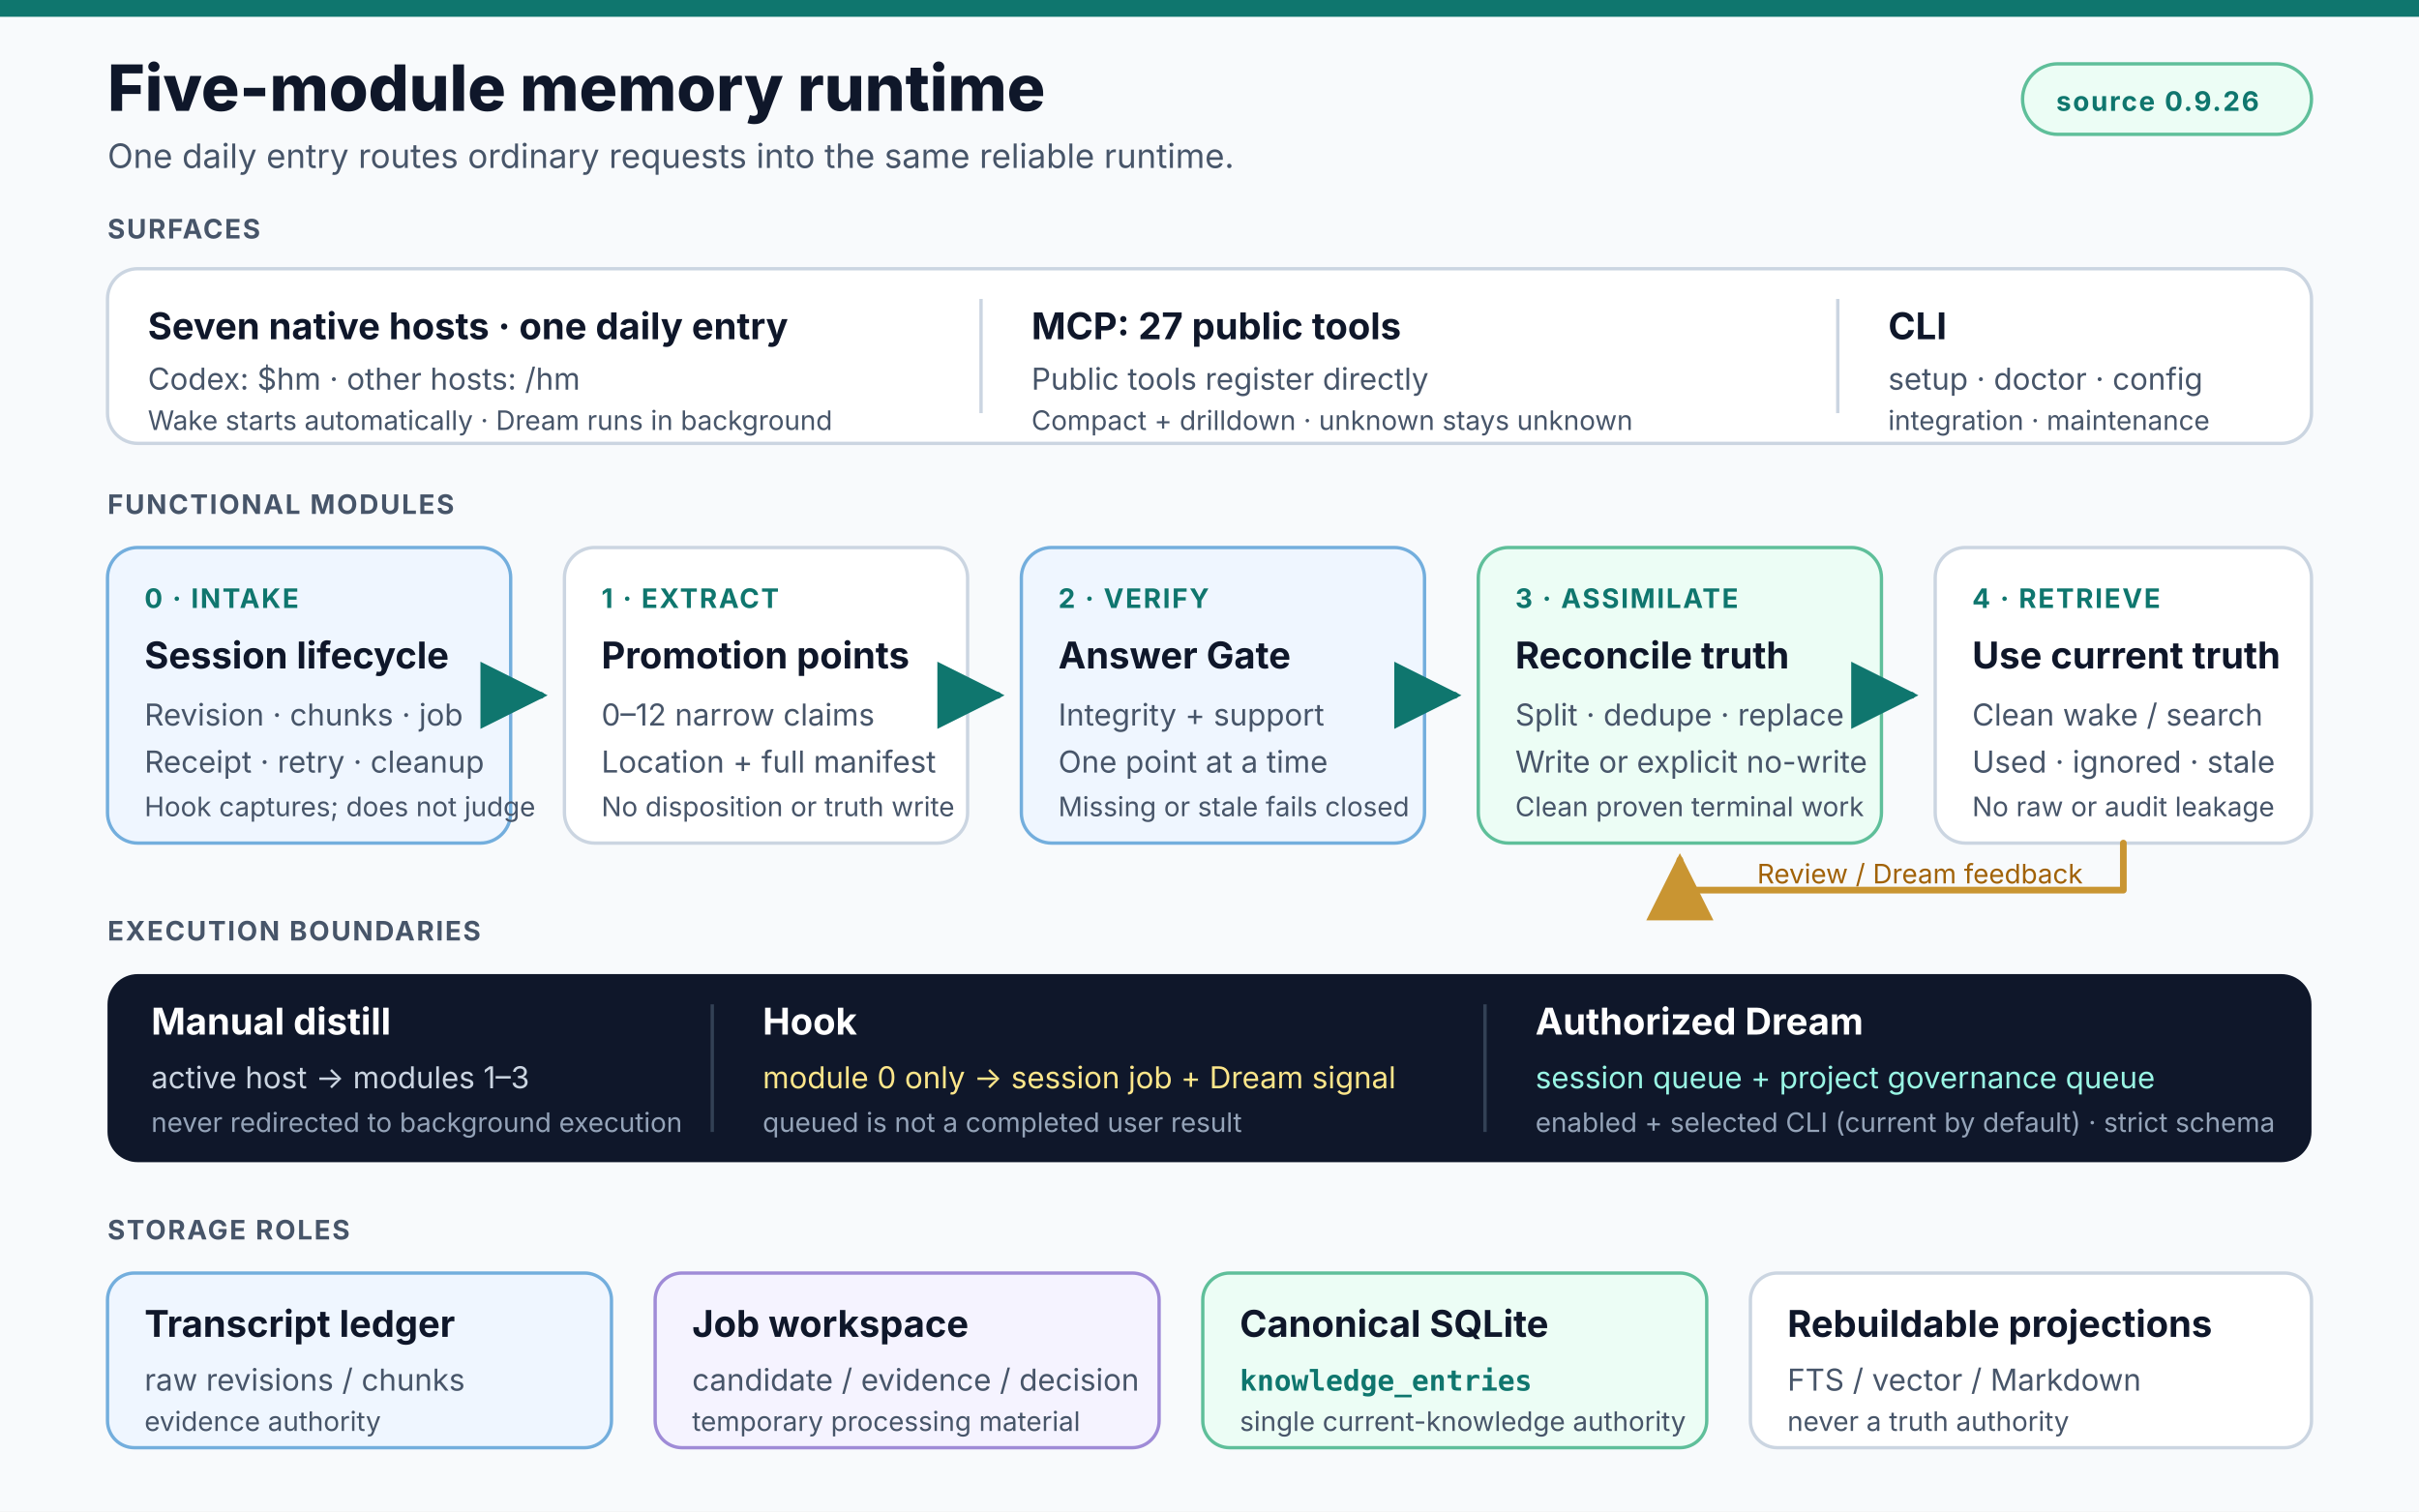
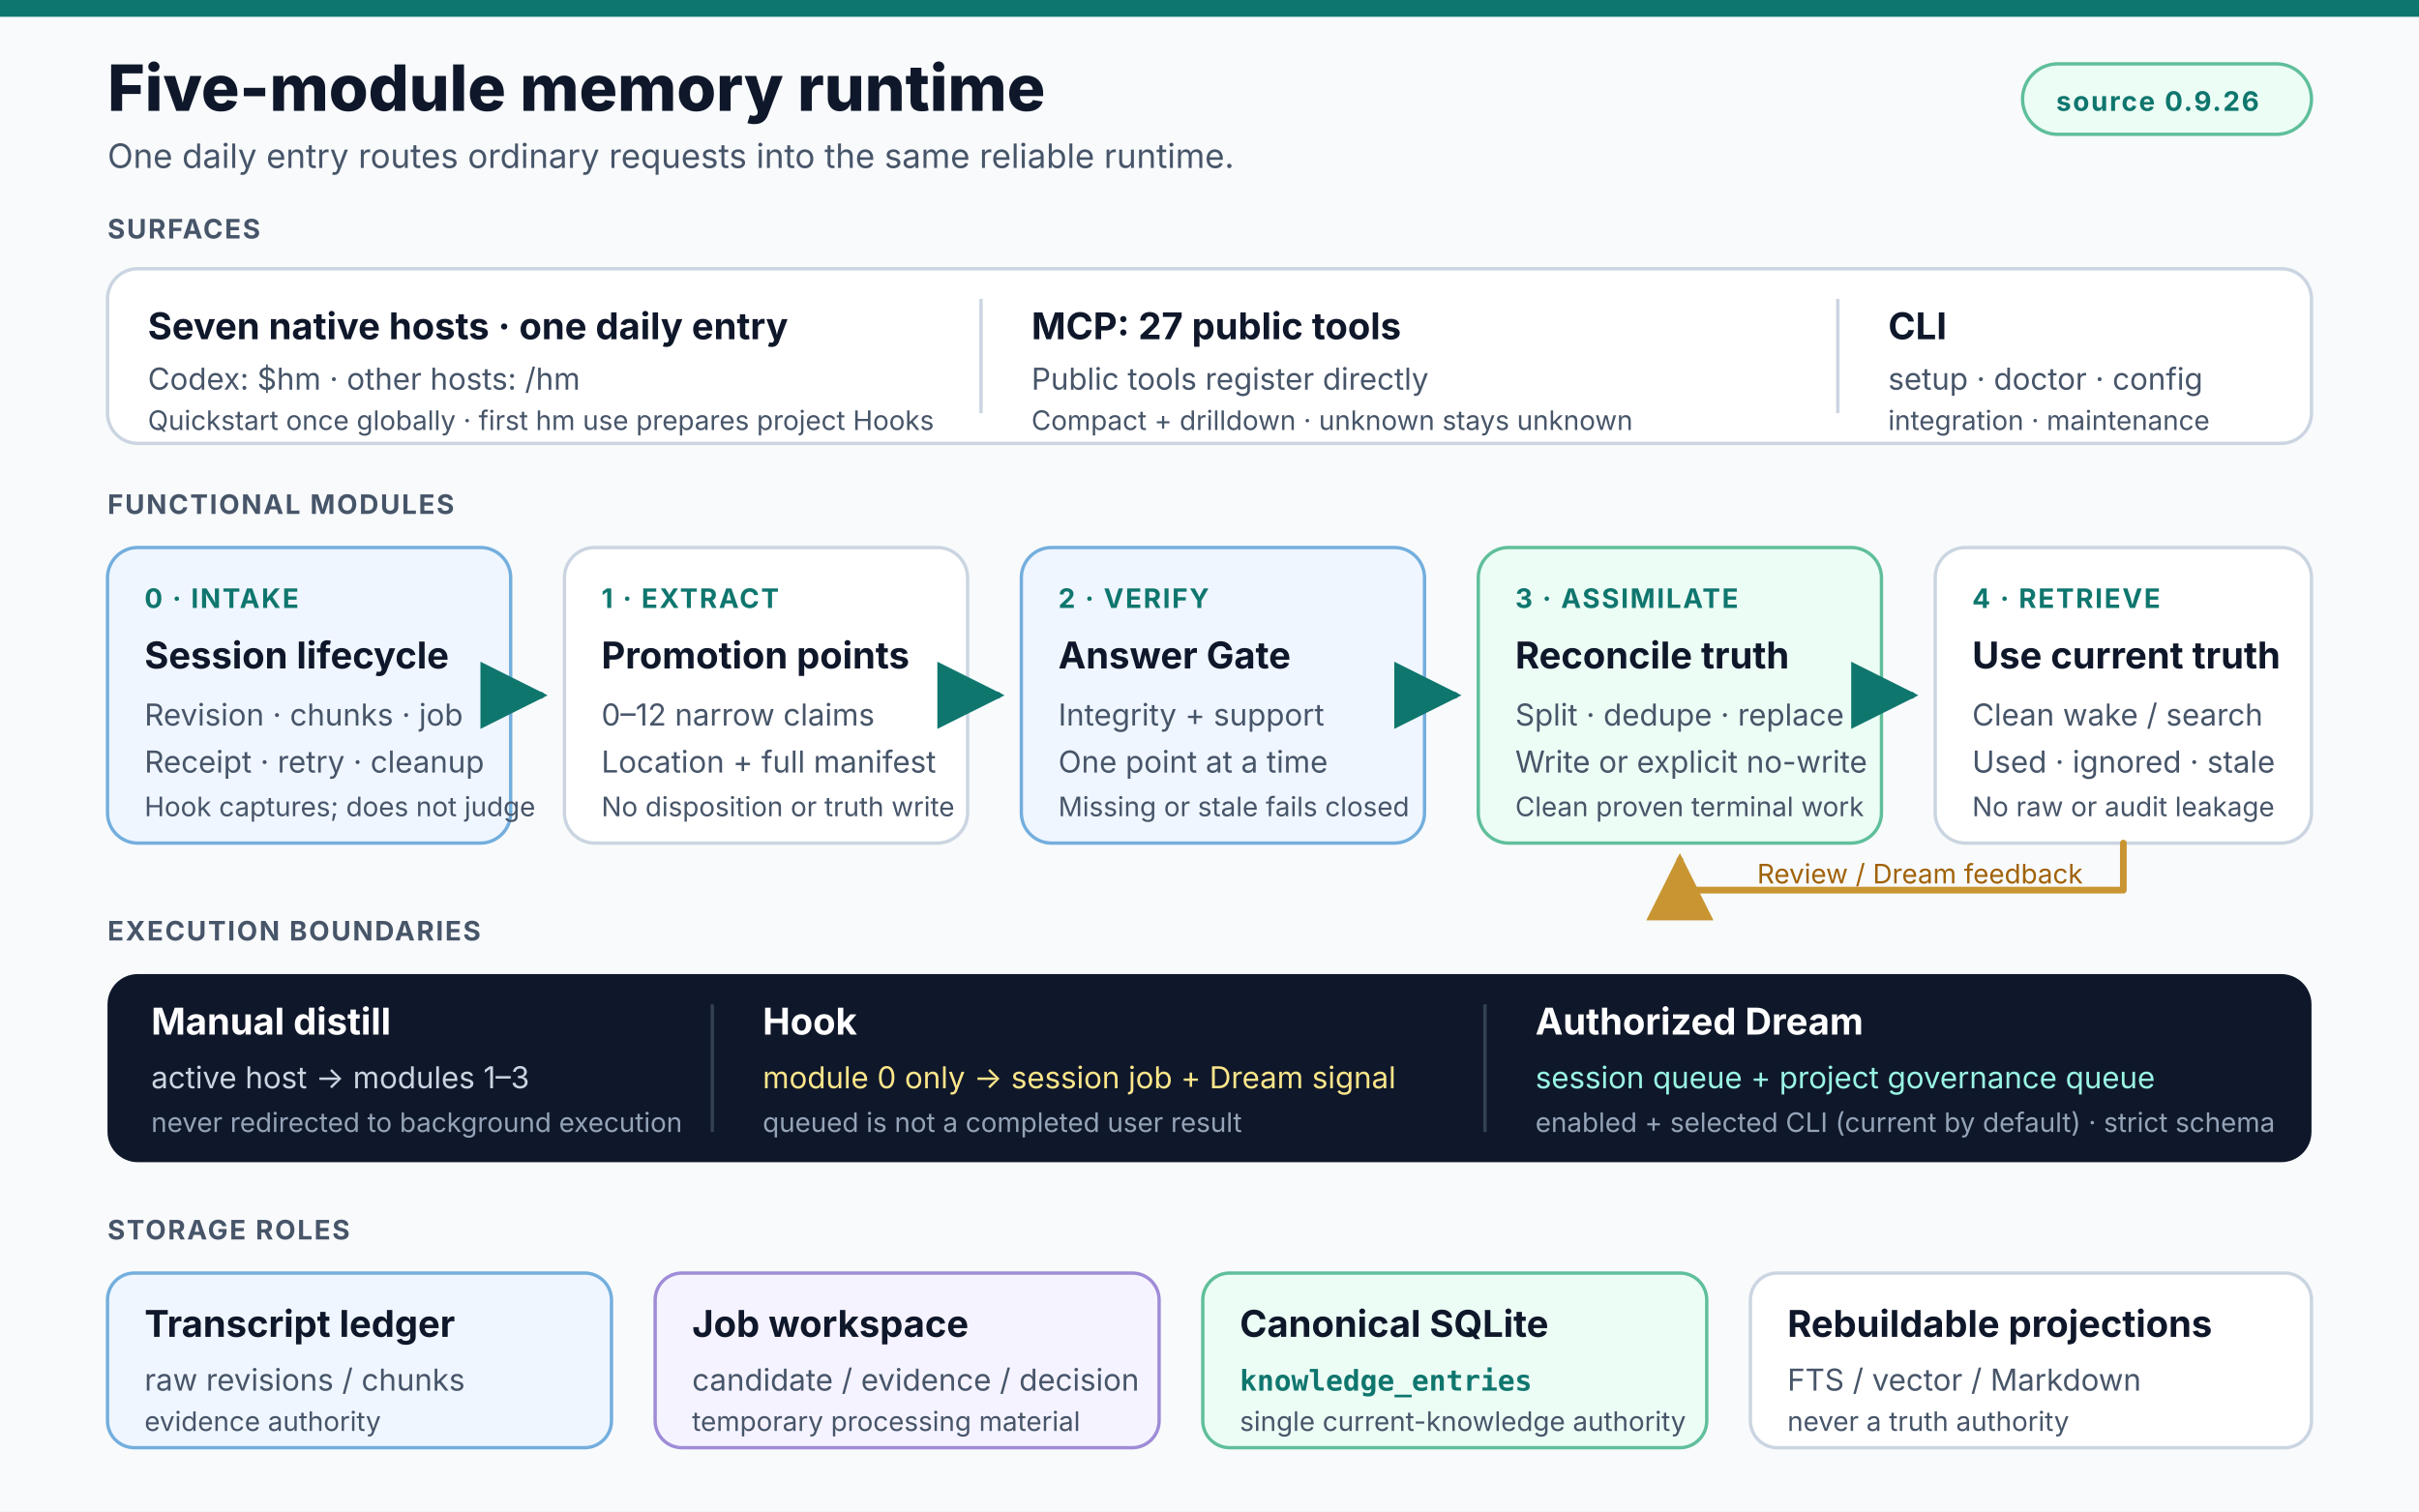
<svg xmlns="http://www.w3.org/2000/svg" width="1440" height="900" viewBox="0 0 1440 900" role="img" aria-labelledby="title desc">
  <defs>
    <style>
      text{font-family:Inter,ui-sans-serif,system-ui,-apple-system,"Segoe UI",sans-serif}
      .bg{fill:#f8fafc}.ink{fill:#0f172a}.muted{fill:#475569}.teal{fill:#0f766e}.gold{fill:#c99532}
      .card{fill:#fff;stroke:#cbd5e1;stroke-width:2}.source{fill:#eff6ff;stroke:#73aedd;stroke-width:2}
      .soft{fill:#ecfdf5;stroke:#5fbf9a;stroke-width:2}.warm{fill:#fff7ed;stroke:#d99a45;stroke-width:2}
      .violet{fill:#f5f3ff;stroke:#9f8bd7;stroke-width:2}.dark{fill:#0f172a}
      .title{font-size:38px;font-weight:760}.subtitle{font-size:20px}.eyebrow{font-size:16px;font-weight:750;letter-spacing:1px}
      .heading{font-size:22px;font-weight:750}.body{font-size:18px}.small{font-size:16px}.code{font:650 17px "Cascadia Mono",Consolas,monospace}
      .line{fill:none;stroke:#0f766e;stroke-width:4;stroke-linecap:round;stroke-linejoin:round;marker-end:url(#arrow)}
      .feedback{fill:none;stroke:#c99532;stroke-width:4;stroke-linecap:round;stroke-linejoin:round;marker-end:url(#goldArrow)}
      .dash{fill:none;stroke:#64748b;stroke-width:3;stroke-dasharray:8 7;stroke-linecap:round;stroke-linejoin:round;marker-end:url(#grayArrow)}
    </style>
    <marker id="arrow" markerWidth="12" markerHeight="12" refX="10" refY="6" orient="auto">
      <path d="M1 1l10 5-10 5z" fill="#0f766e" />
    </marker>
    <marker id="goldArrow" markerWidth="12" markerHeight="12" refX="10" refY="6" orient="auto">
      <path d="M1 1l10 5-10 5z" fill="#c99532" />
    </marker>
    <marker id="grayArrow" markerWidth="12" markerHeight="12" refX="10" refY="6" orient="auto">
      <path d="M1 1l10 5-10 5z" fill="#64748b" />
    </marker>
  </defs>
  <rect class="bg" width="1440" height="900" />
  <rect class="teal" width="1440" height="10" />
  <text x="64" y="66" class="title ink">Five-module memory runtime</text>
  <text x="64" y="100" class="subtitle muted">One daily entry routes ordinary requests into the same reliable runtime.</text>
  <g transform="translate(1204 38)">
    <rect class="soft" width="172" height="42" rx="21" />
    <text x="20" y="28" class="eyebrow teal">source 0.9.26</text>
  </g>
  <text x="64" y="142" class="eyebrow muted">SURFACES</text>
  <g transform="translate(64 160)">
    <rect class="card" width="1312" height="104" rx="18" />
    <g transform="translate(24 18)">
      <text x="0" y="24" class="heading ink">Seven native hosts · one daily entry</text>
      <text x="0" y="54" class="body muted">Codex: $hm · other hosts: /hm</text>
-       <text x="0" y="78" class="small muted">Wake starts automatically · Dream runs in background</text>
+       <text x="0" y="78" class="small muted">Quickstart once globally · first hm use prepares project Hooks</text>
    </g>
    <line x1="520" y1="18" x2="520" y2="86" stroke="#cbd5e1" stroke-width="2" />
    <g transform="translate(550 18)">
      <text x="0" y="24" class="heading ink">MCP: 27 public tools</text>
      <text x="0" y="54" class="body muted">Public tools register directly</text>
      <text x="0" y="78" class="small muted">Compact + drilldown · unknown stays unknown</text>
    </g>
    <line x1="1030" y1="18" x2="1030" y2="86" stroke="#cbd5e1" stroke-width="2" />
    <g transform="translate(1060 18)">
      <text x="0" y="24" class="heading ink">CLI</text>
      <text x="0" y="54" class="body muted">setup · doctor · config</text>
      <text x="0" y="78" class="small muted">integration · maintenance</text>
    </g>
  </g>
  <text x="64" y="306" class="eyebrow muted">FUNCTIONAL MODULES</text>
  <g transform="translate(64 326)">
    <rect class="source" width="240" height="176" rx="18" />
    <text x="22" y="36" class="eyebrow teal">0 · INTAKE</text>
    <text x="22" y="72" class="heading ink">Session lifecycle</text>
    <text x="22" y="106" class="body muted">Revision · chunks · job</text>
    <text x="22" y="134" class="body muted">Receipt · retry · cleanup</text>
    <text x="22" y="160" class="small muted">Hook captures; does not judge</text>
  </g>
  <path class="line" d="M304 414h18" />
  <g transform="translate(336 326)">
    <rect class="card" width="240" height="176" rx="18" />
    <text x="22" y="36" class="eyebrow teal">1 · EXTRACT</text>
    <text x="22" y="72" class="heading ink">Promotion points</text>
    <text x="22" y="106" class="body muted">0–12 narrow claims</text>
    <text x="22" y="134" class="body muted">Location + full manifest</text>
    <text x="22" y="160" class="small muted">No disposition or truth write</text>
  </g>
  <path class="line" d="M576 414h18" />
  <g transform="translate(608 326)">
    <rect class="source" width="240" height="176" rx="18" />
    <text x="22" y="36" class="eyebrow teal">2 · VERIFY</text>
    <text x="22" y="72" class="heading ink">Answer Gate</text>
    <text x="22" y="106" class="body muted">Integrity + support</text>
    <text x="22" y="134" class="body muted">One point at a time</text>
    <text x="22" y="160" class="small muted">Missing or stale fails closed</text>
  </g>
  <path class="line" d="M848 414h18" />
  <g transform="translate(880 326)">
    <rect class="soft" width="240" height="176" rx="18" />
    <text x="22" y="36" class="eyebrow teal">3 · ASSIMILATE</text>
    <text x="22" y="72" class="heading ink">Reconcile truth</text>
    <text x="22" y="106" class="body muted">Split · dedupe · replace</text>
    <text x="22" y="134" class="body muted">Write or explicit no-write</text>
    <text x="22" y="160" class="small muted">Clean proven terminal work</text>
  </g>
  <path class="line" d="M1120 414h18" />
  <g transform="translate(1152 326)">
    <rect class="card" width="224" height="176" rx="18" />
    <text x="22" y="36" class="eyebrow teal">4 · RETRIEVE</text>
    <text x="22" y="72" class="heading ink">Use current truth</text>
    <text x="22" y="106" class="body muted">Clean wake / search</text>
    <text x="22" y="134" class="body muted">Used · ignored · stale</text>
    <text x="22" y="160" class="small muted">No raw or audit leakage</text>
  </g>
  <path class="feedback" d="M1264 502v28H1000v-18" />
  <text x="1046" y="526" class="small" fill="#a16207">Review / Dream feedback</text>
  <text x="64" y="560" class="eyebrow muted">EXECUTION BOUNDARIES</text>
  <g transform="translate(64 580)">
    <rect class="dark" width="1312" height="112" rx="18" />
    <text x="26" y="36" class="heading" fill="#fff">Manual distill</text>
    <text x="26" y="68" class="body" fill="#cbd5e1">active host → modules 1–3</text>
    <text x="26" y="94" class="small" fill="#94a3b8">never redirected to background execution</text>
    <line x1="360" y1="18" x2="360" y2="94" stroke="#334155" stroke-width="2" />
    <text x="390" y="36" class="heading" fill="#fff">Hook</text>
    <text x="390" y="68" class="body" fill="#fde68a">module 0 only → session job + Dream signal</text>
    <text x="390" y="94" class="small" fill="#94a3b8">queued is not a completed user result</text>
    <line x1="820" y1="18" x2="820" y2="94" stroke="#334155" stroke-width="2" />
    <text x="850" y="36" class="heading" fill="#fff">Authorized Dream</text>
    <text x="850" y="68" class="body" fill="#99f6e4">session queue + project governance queue</text>
    <text x="850" y="94" class="small" fill="#94a3b8">enabled + selected CLI (current by default) · strict schema</text>
  </g>
  <text x="64" y="738" class="eyebrow muted">STORAGE ROLES</text>
  <g transform="translate(64 758)">
    <rect class="source" width="300" height="104" rx="16" />
    <text x="22" y="38" class="heading ink">Transcript ledger</text>
    <text x="22" y="70" class="body muted">raw revisions / chunks</text>
    <text x="22" y="94" class="small muted">evidence authority</text>
  </g>
  <g transform="translate(390 758)">
    <rect class="violet" width="300" height="104" rx="16" />
    <text x="22" y="38" class="heading ink">Job workspace</text>
    <text x="22" y="70" class="body muted">candidate / evidence / decision</text>
    <text x="22" y="94" class="small muted">temporary processing material</text>
  </g>
  <g transform="translate(716 758)">
    <rect class="soft" width="300" height="104" rx="16" />
    <text x="22" y="38" class="heading ink">Canonical SQLite</text>
    <text x="22" y="70" class="code teal">knowledge_entries</text>
    <text x="22" y="94" class="small muted">single current-knowledge authority</text>
  </g>
  <g transform="translate(1042 758)">
    <rect class="card" width="334" height="104" rx="16" />
    <text x="22" y="38" class="heading ink">Rebuildable projections</text>
    <text x="22" y="70" class="body muted">FTS / vector / Markdown</text>
    <text x="22" y="94" class="small muted">never a truth authority</text>
  </g>
</svg>
